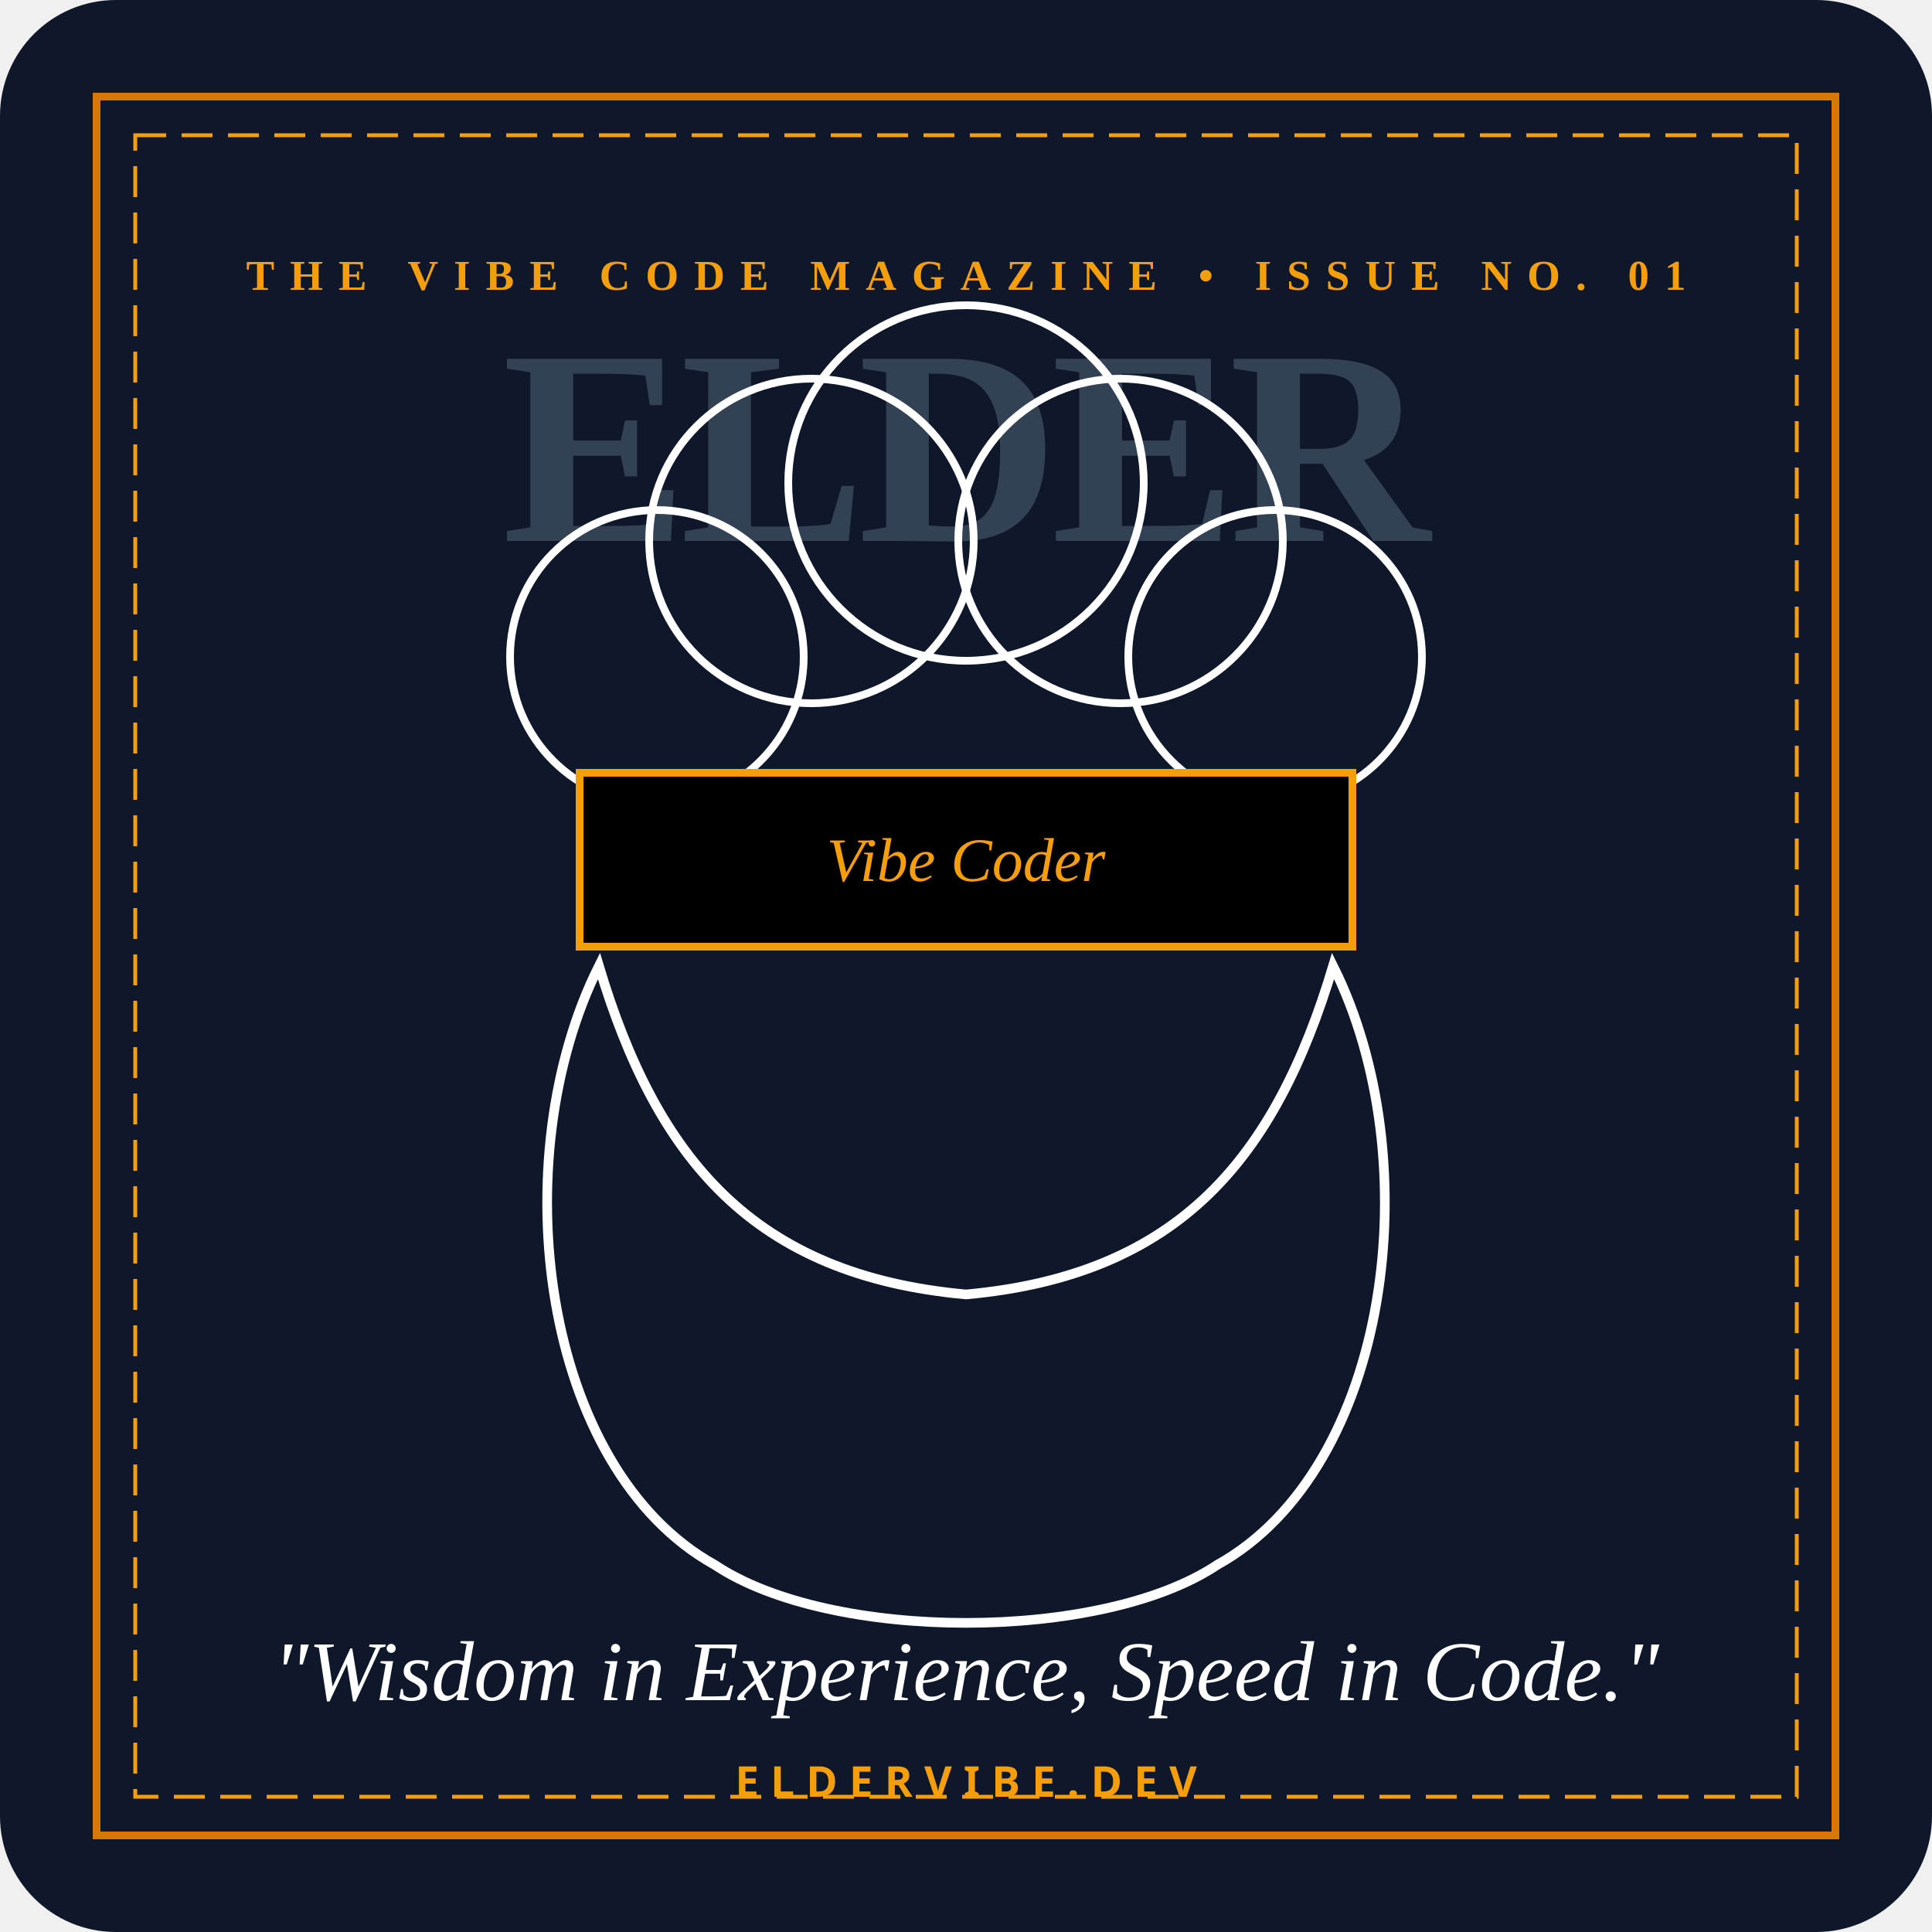
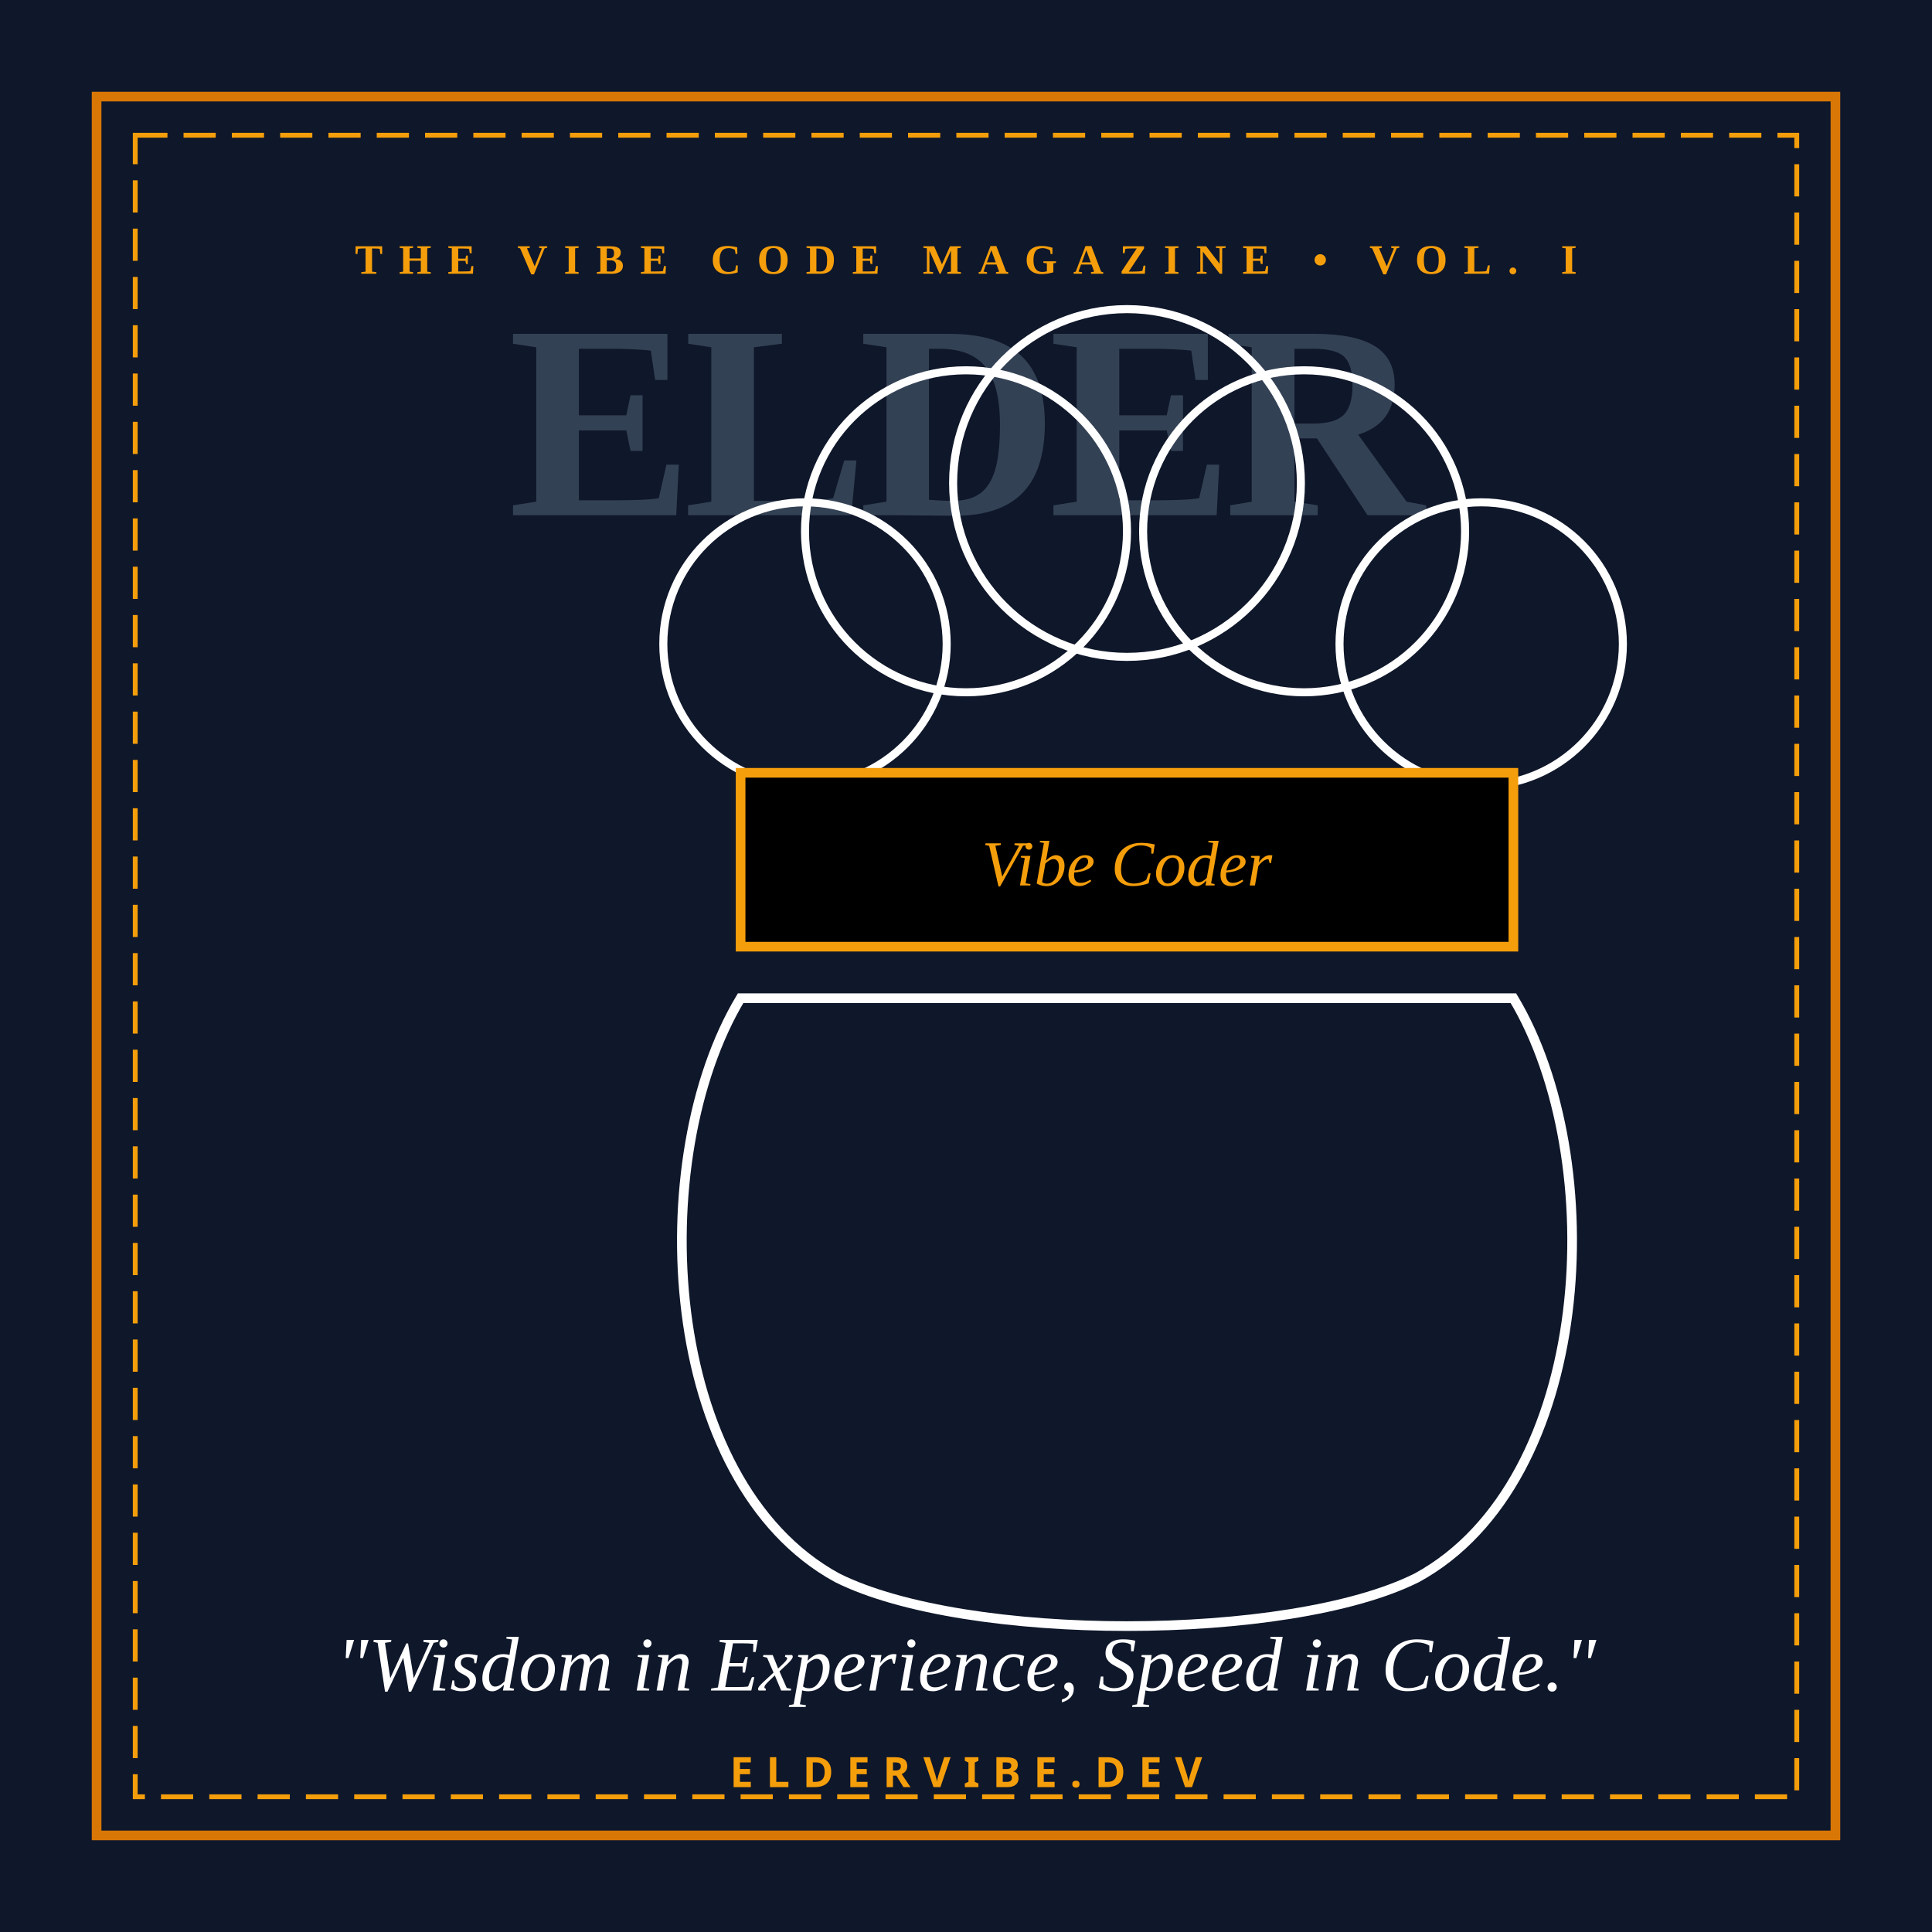
- <svg xmlns="http://www.w3.org/2000/svg" viewBox="0 0 500 500" width="100%" height="100%">
-   <rect width="500" height="500" rx="30" fill="#0f172a" />
-   <rect x="25" y="25" width="450" height="450" fill="none" stroke="#d97706" stroke-width="2" />
-   <rect x="35" y="35" width="430" height="430" fill="none" stroke="#f59e0b" stroke-width="1" stroke-dasharray="8 4" />
-   <text x="250" y="75" fill="#f59e0b" font-family="'Times New Roman', Georgia, serif" font-size="11" font-weight="700" text-anchor="middle" letter-spacing="4">THE VIBE CODE MAGAZINE • ISSUE NO. 01</text>
-   <text x="250" y="140" fill="#334155" font-family="'Times New Roman', Georgia, serif" font-size="72" font-weight="900" text-anchor="middle" letter-spacing="-2">ELDER</text>
-   <g transform="translate(0, 30)">
-     <g fill="none" stroke="#ffffff" stroke-width="2">
-       <circle cx="170" cy="140" r="38" />
-       <circle cx="210" cy="110" r="42" />
-       <circle cx="250" cy="95" r="46" />
-       <circle cx="290" cy="110" r="42" />
-       <circle cx="330" cy="140" r="38" />
+ <svg xmlns="http://www.w3.org/2000/svg" viewBox="0 0 600 600" width="100%" height="100%">
+   <rect width="600" height="600" fill="#0f172a" />
+   <rect x="30" y="30" width="540" height="540" fill="none" stroke="#d97706" stroke-width="3" />
+   <rect x="42" y="42" width="516" height="516" fill="none" stroke="#f59e0b" stroke-width="1.5" stroke-dasharray="10 5" />
+   <text x="300" y="85" fill="#f59e0b" font-family="'Times New Roman', serif" font-size="13" font-weight="700" text-anchor="middle" letter-spacing="5">THE VIBE CODE MAGAZINE • VOL. I</text>
+   <text x="300" y="160" fill="#334155" font-family="'Times New Roman', serif" font-size="86" font-weight="900" text-anchor="middle" letter-spacing="-3">ELDER</text>
+   <g transform="translate(50, 40)">
+     <g fill="none" stroke="#ffffff" stroke-width="2.5">
+       <circle cx="200" cy="160" r="44" />
+       <circle cx="250" cy="125" r="50" />
+       <circle cx="300" cy="110" r="54" />
+       <circle cx="355" cy="125" r="50" />
+       <circle cx="410" cy="160" r="44" />
    </g>
-     <rect x="150" y="170" width="200" height="45" fill="#000000" stroke="#f59e0b" stroke-width="2" />
-     <text x="250" y="198" fill="#f59e0b" font-family="'Times New Roman', serif" font-size="16" font-style="italic" text-anchor="middle">Vibe Coder</text>
-     <path d="M 155 220 C 130 270, 140 350, 185 375 C 215 395, 285 395, 315 375 C 360 350, 370 270, 345 220 C 330 270, 305 300, 250 305 C 195 300, 170 270, 155 220 Z" fill="none" stroke="#ffffff" stroke-width="2.5" />
+     <rect x="180" y="200" width="240" height="54" fill="#000000" stroke="#f59e0b" stroke-width="3" />
+     <text x="300" y="235" fill="#f59e0b" font-family="'Times New Roman', serif" font-size="20" font-style="italic" text-anchor="middle">Vibe Coder</text>
+     <path d="M 180 270 C 150 320, 155 420, 210 450 C 250 470, 350 470, 390 450 C 445 420, 450 320, 420 270 Z" fill="none" stroke="#ffffff" stroke-width="3" />
  </g>
-   <text x="250" y="440" fill="#ffffff" font-family="'Times New Roman', Georgia, serif" font-size="22" font-style="italic" text-anchor="middle">"Wisdom in Experience, Speed in Code."</text>
-   <text x="250" y="465" fill="#f59e0b" font-family="sans-serif" font-size="11" font-weight="700" text-anchor="middle" letter-spacing="3">ELDERVIBE.DEV</text>
+   <text x="300" y="525" fill="#ffffff" font-family="'Times New Roman', serif" font-size="24" font-style="italic" text-anchor="middle">"Wisdom in Experience, Speed in Code."</text>
+   <text x="300" y="555" fill="#f59e0b" font-family="sans-serif" font-size="13" font-weight="700" text-anchor="middle" letter-spacing="4">ELDERVIBE.DEV</text>
</svg>
